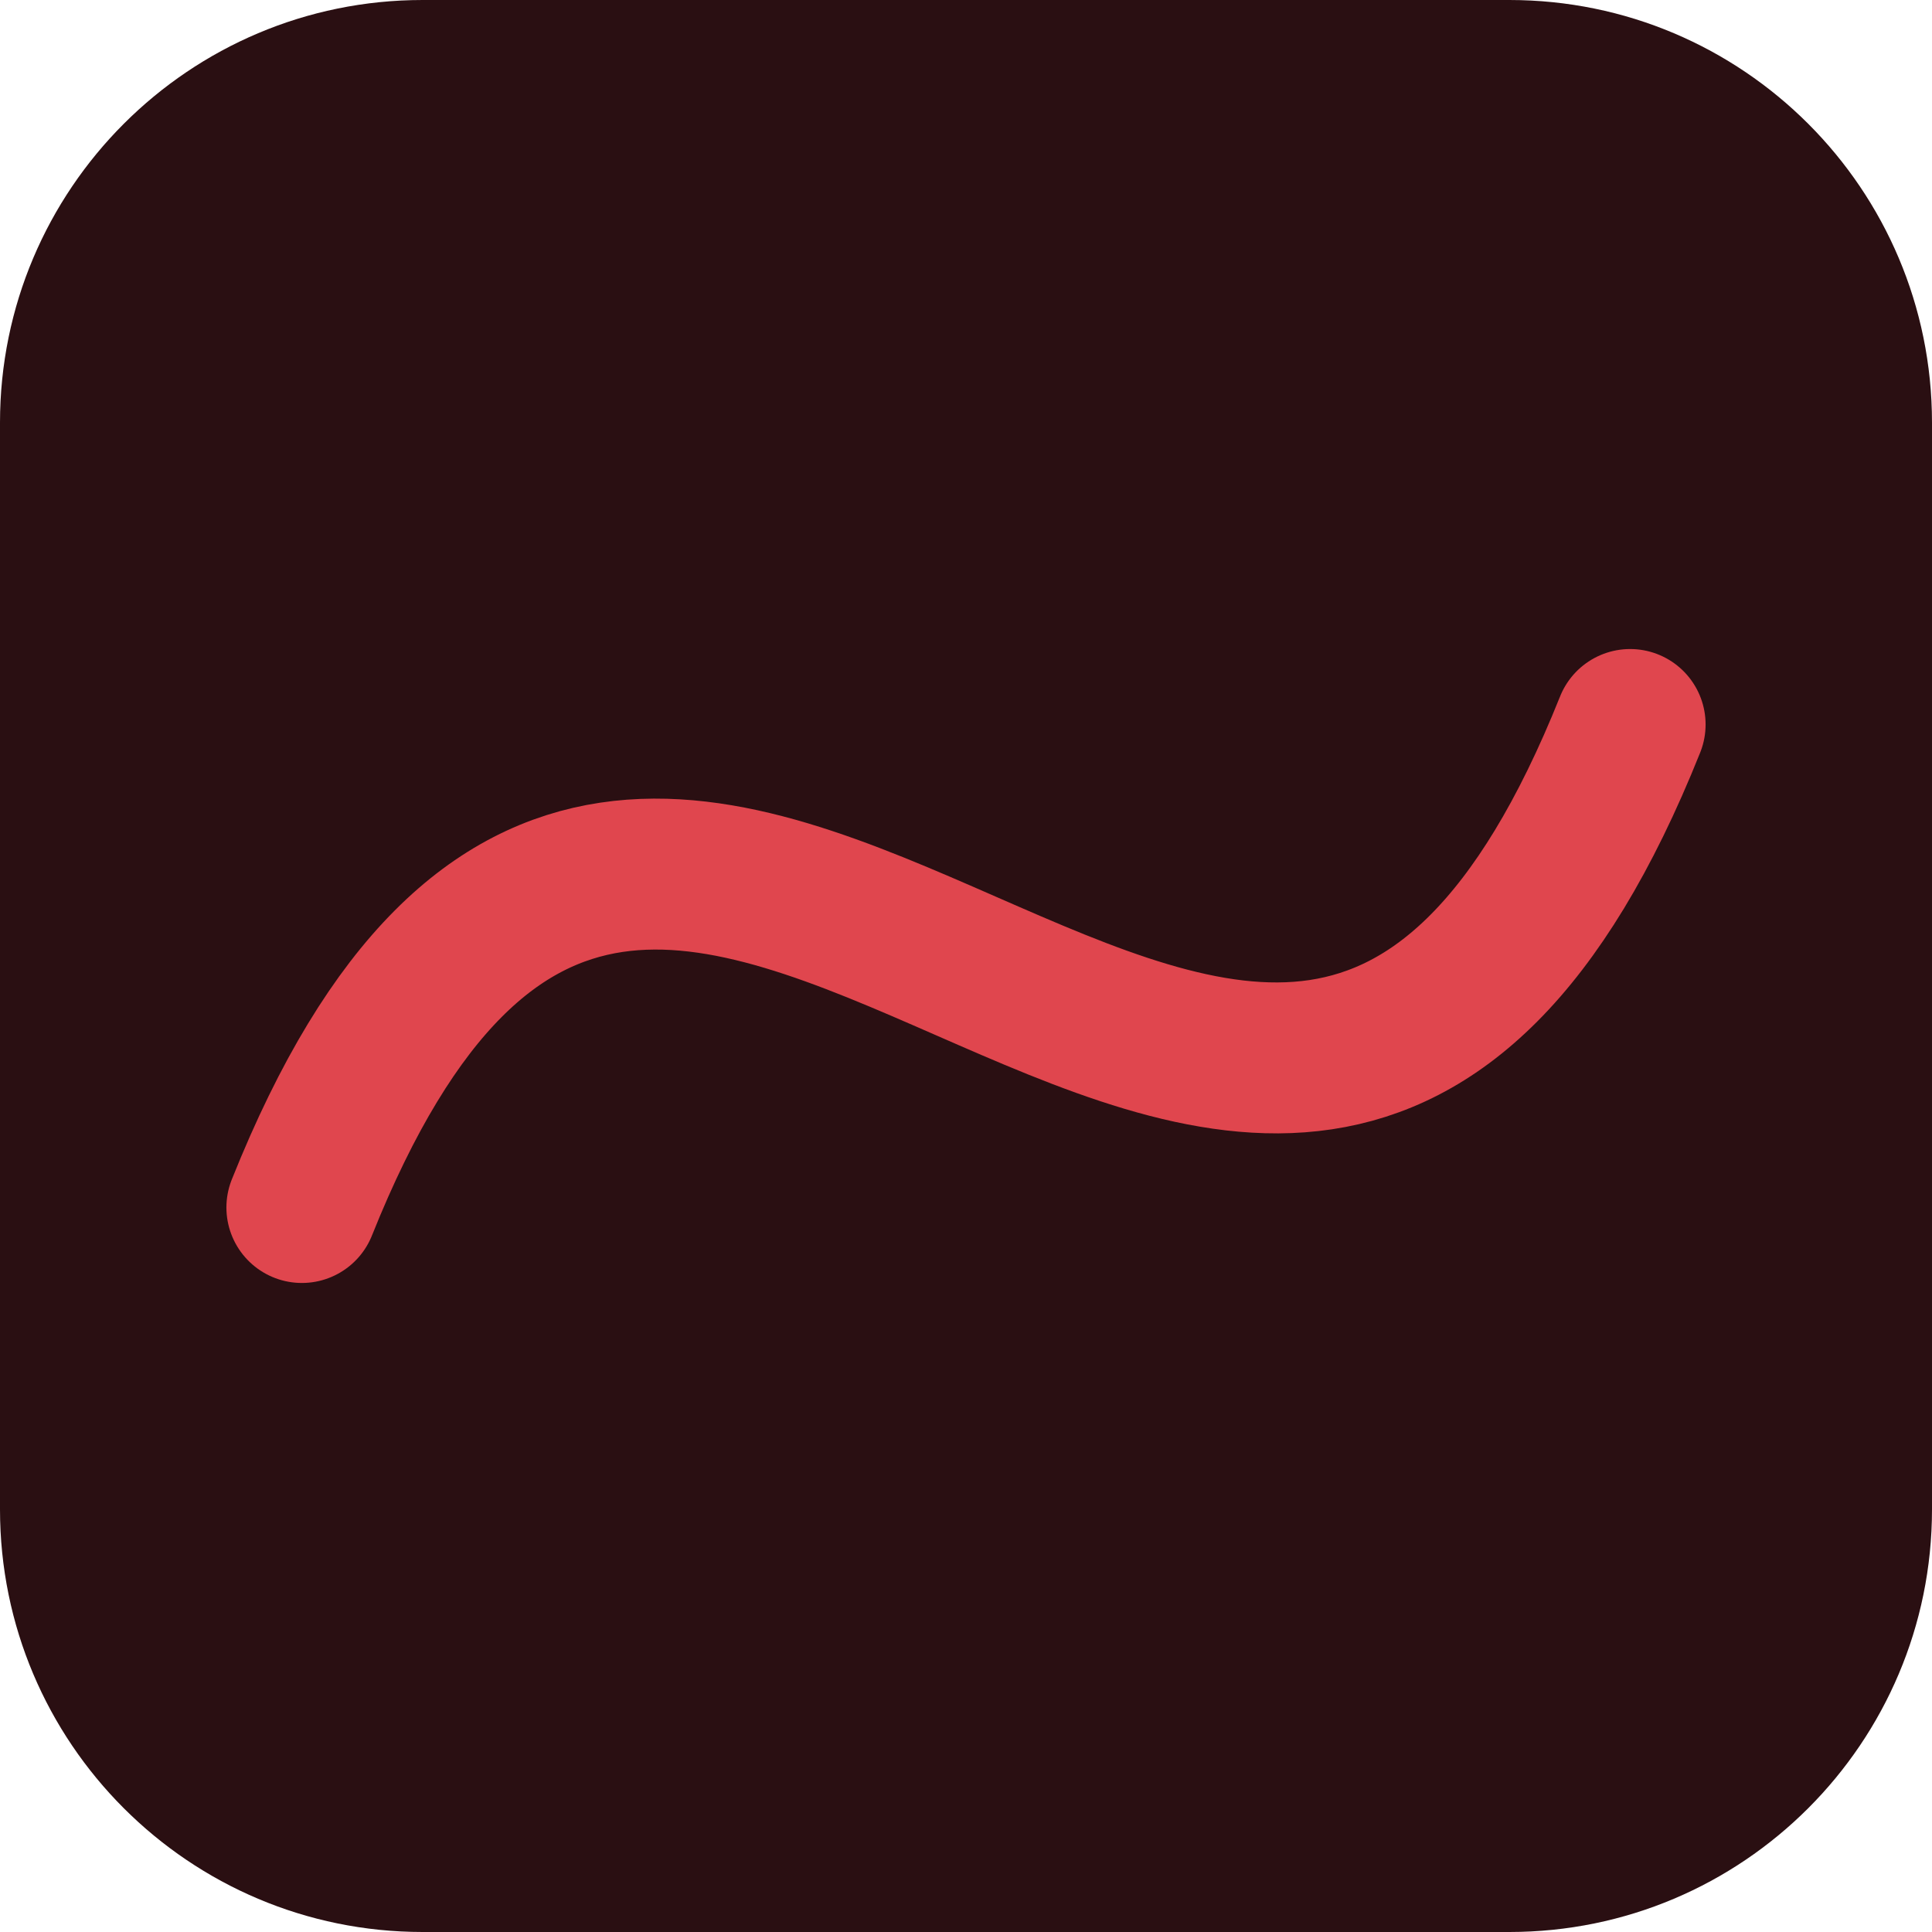
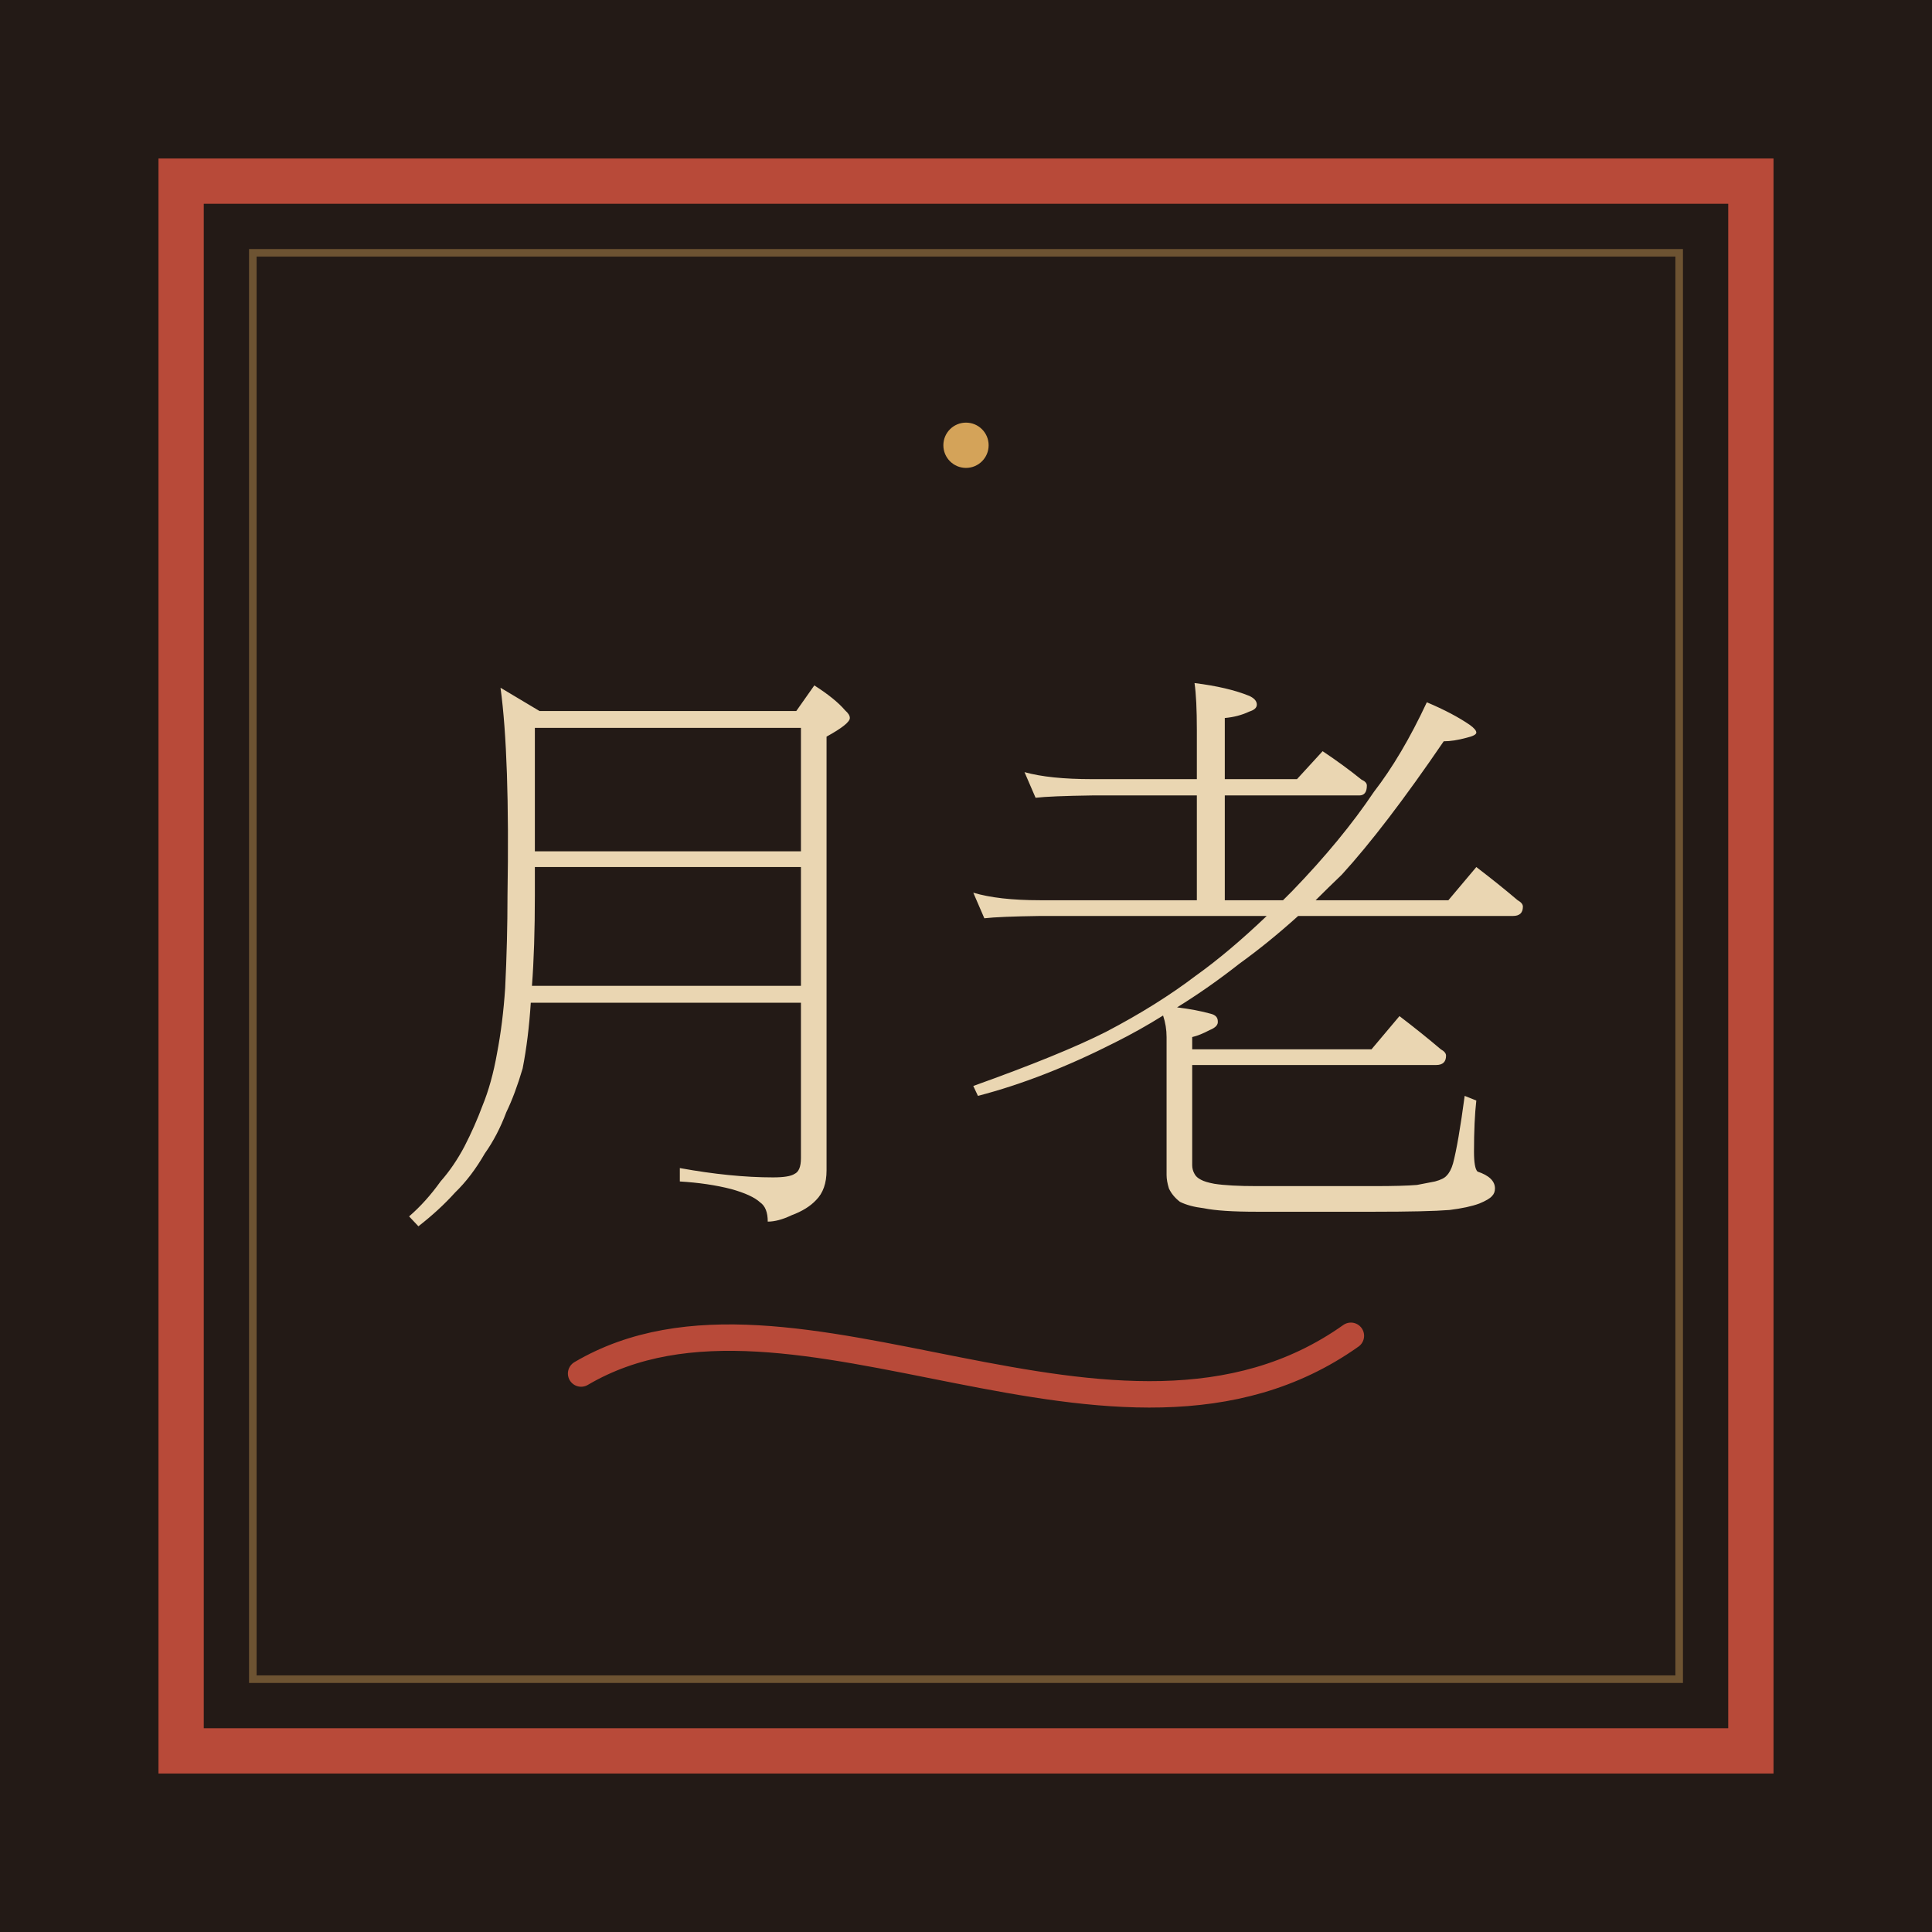
- <svg xmlns="http://www.w3.org/2000/svg" viewBox="0 0 64 64">
-   <rect width="64" height="64" rx="14" fill="#2a0f12" />
-   <path d="M10 40 C 22 10, 42 54, 54 24" stroke="#e0464e" stroke-width="5" fill="none" stroke-linecap="round" />
+ <svg xmlns="http://www.w3.org/2000/svg" viewBox="0 0 512 512" role="img" aria-label="月老">
+   <rect width="512" height="512" fill="#231a16" />
+   <rect x="48" y="48" width="416" height="416" fill="none" stroke="#b84a39" stroke-width="12" />
+   <rect x="67" y="67" width="378" height="378" fill="none" stroke="#d4a359" stroke-opacity=".42" stroke-width="2" />
+   <path d="M132.64 182.255 L142.978 188.427 L211.023 188.427 L215.806 181.638 C219.509 184.004 222.235 186.215 223.983 188.273 C224.806 188.993 225.218 189.661 225.218 190.278 C225.218 191.307 223.161 192.953 219.046 195.216 L219.046 310.167 C219.046 313.562 218.12 316.185 216.269 318.036 C214.726 319.682 212.565 321.019 209.788 322.048 C207.422 323.179 205.314 323.745 203.462 323.745 C203.462 321.276 202.793 319.579 201.456 318.653 C200.016 317.316 197.444 316.133 193.741 315.105 C189.73 314.076 185.203 313.407 180.163 313.099 L180.163 309.55 C189.215 311.196 197.444 312.019 204.851 312.019 C207.731 312.019 209.634 311.71 210.56 311.093 C211.691 310.578 212.257 309.19 212.257 306.927 L212.257 265.73 L140.663 265.73 C140.252 272.107 139.532 277.919 138.503 283.165 C137.166 287.691 135.726 291.549 134.183 294.737 C132.64 298.852 130.737 302.504 128.474 305.692 C126.108 309.807 123.485 313.253 120.605 316.03 C117.827 319.116 114.587 322.099 110.884 324.98 L108.415 322.356 C111.398 319.785 114.176 316.699 116.747 313.099 C119.113 310.424 121.222 307.338 123.073 303.841 C124.925 300.241 126.519 296.64 127.856 293.04 C129.502 289.028 130.788 284.399 131.714 279.153 C132.743 273.804 133.463 268.044 133.874 261.872 C134.286 253.437 134.491 245.259 134.491 237.339 C134.903 212.651 134.286 194.29 132.64 182.255 Z M140.972 261.255 L212.257 261.255 L212.257 229.778 L141.743 229.778 L141.743 237.339 C141.743 246.597 141.486 254.569 140.972 261.255 Z M141.743 225.612 L212.257 225.612 L212.257 192.901 L141.743 192.901 Z M271.507 204.628 C275.93 205.862 281.896 206.48 289.405 206.48 L317.179 206.48 L317.179 193.519 C317.179 187.964 316.973 183.798 316.562 181.021 C322.425 181.741 327.259 182.872 331.065 184.415 C332.403 185.032 333.071 185.804 333.071 186.73 C333.071 187.552 332.403 188.17 331.065 188.581 C329.111 189.507 326.951 190.073 324.585 190.278 L324.585 206.48 L343.718 206.48 L350.507 199.073 C354.21 201.542 357.656 204.062 360.845 206.634 C361.771 207.045 362.233 207.56 362.233 208.177 C362.233 209.926 361.565 210.8 360.228 210.8 L324.585 210.8 L324.585 238.573 L340.015 238.573 C340.838 237.75 341.661 236.927 342.483 236.105 C351.227 227.052 358.427 218.309 364.085 209.874 C369.023 203.496 373.703 195.576 378.126 186.112 C382.755 188.067 386.561 190.073 389.544 192.13 C390.675 192.953 391.241 193.621 391.241 194.136 C391.241 194.65 390.367 195.113 388.618 195.524 C386.355 196.142 384.349 196.45 382.601 196.45 C372.211 211.674 363.211 223.452 355.599 231.784 C353.13 234.15 350.815 236.413 348.655 238.573 L383.835 238.573 L391.241 229.778 C395.15 232.761 398.802 235.693 402.196 238.573 C403.122 239.088 403.585 239.653 403.585 240.271 C403.585 241.916 402.711 242.739 400.962 242.739 L344.026 242.739 C338.78 247.471 333.586 251.689 328.442 255.392 C323.093 259.609 317.59 263.467 311.933 266.964 C315.327 267.375 318.31 267.941 320.882 268.661 C322.116 268.97 322.733 269.638 322.733 270.667 C322.836 271.593 322.116 272.364 320.573 272.981 C318.825 273.907 317.282 274.524 315.944 274.833 L315.944 278.073 L363.468 278.073 L370.874 269.278 C374.783 272.261 378.435 275.193 381.829 278.073 C382.755 278.588 383.218 279.153 383.218 279.771 C383.218 281.416 382.343 282.239 380.595 282.239 L315.944 282.239 L315.944 308.778 C315.944 309.601 316.15 310.373 316.562 311.093 C316.87 311.71 317.436 312.224 318.259 312.636 C318.979 313.047 320.162 313.407 321.808 313.716 C324.482 314.127 328.237 314.333 333.071 314.333 L364.085 314.333 C369.228 314.333 373.034 314.23 375.503 314.024 C377.149 313.716 378.743 313.407 380.286 313.099 C381.829 312.687 382.858 312.173 383.372 311.556 C384.092 310.836 384.658 309.756 385.069 308.315 C385.995 304.818 387.024 298.852 388.155 290.417 L391.241 291.651 C390.83 295.252 390.624 299.778 390.624 305.23 C390.624 308.11 390.933 309.858 391.55 310.476 C394.636 311.504 396.179 312.996 396.179 314.95 C396.179 315.773 395.922 316.442 395.407 316.956 C394.893 317.573 393.761 318.242 392.013 318.962 C390.058 319.682 387.435 320.248 384.144 320.659 C380.235 320.968 373.549 321.122 364.085 321.122 L333.071 321.122 C326.694 321.122 322.013 320.814 319.03 320.196 C316.459 319.888 314.35 319.322 312.704 318.499 C311.367 317.47 310.39 316.287 309.773 314.95 C309.361 313.613 309.155 312.43 309.155 311.401 L309.155 274.833 C309.155 272.879 308.847 270.976 308.23 269.124 C304.115 271.696 299.898 274.062 295.577 276.222 C282.822 282.702 270.684 287.434 259.163 290.417 L257.929 287.794 C273.461 282.239 285.188 277.456 293.108 273.444 C302.161 268.713 310.133 263.724 317.024 258.478 C322.785 254.363 329.008 249.117 335.694 242.739 L275.673 242.739 C268.472 242.842 263.535 243.048 260.86 243.356 L257.929 236.567 C262.352 237.905 268.267 238.573 275.673 238.573 L317.179 238.573 L317.179 210.8 L289.405 210.8 C282.102 210.903 277.113 211.108 274.439 211.417 Z" fill="#ead6b2" />
+   <path d="M154 364 C210 331 296 398 358 354" fill="none" stroke="#b84a39" stroke-width="7" stroke-linecap="round" />
+   <circle cx="256" cy="118" r="6" fill="#d4a359" />
</svg>
